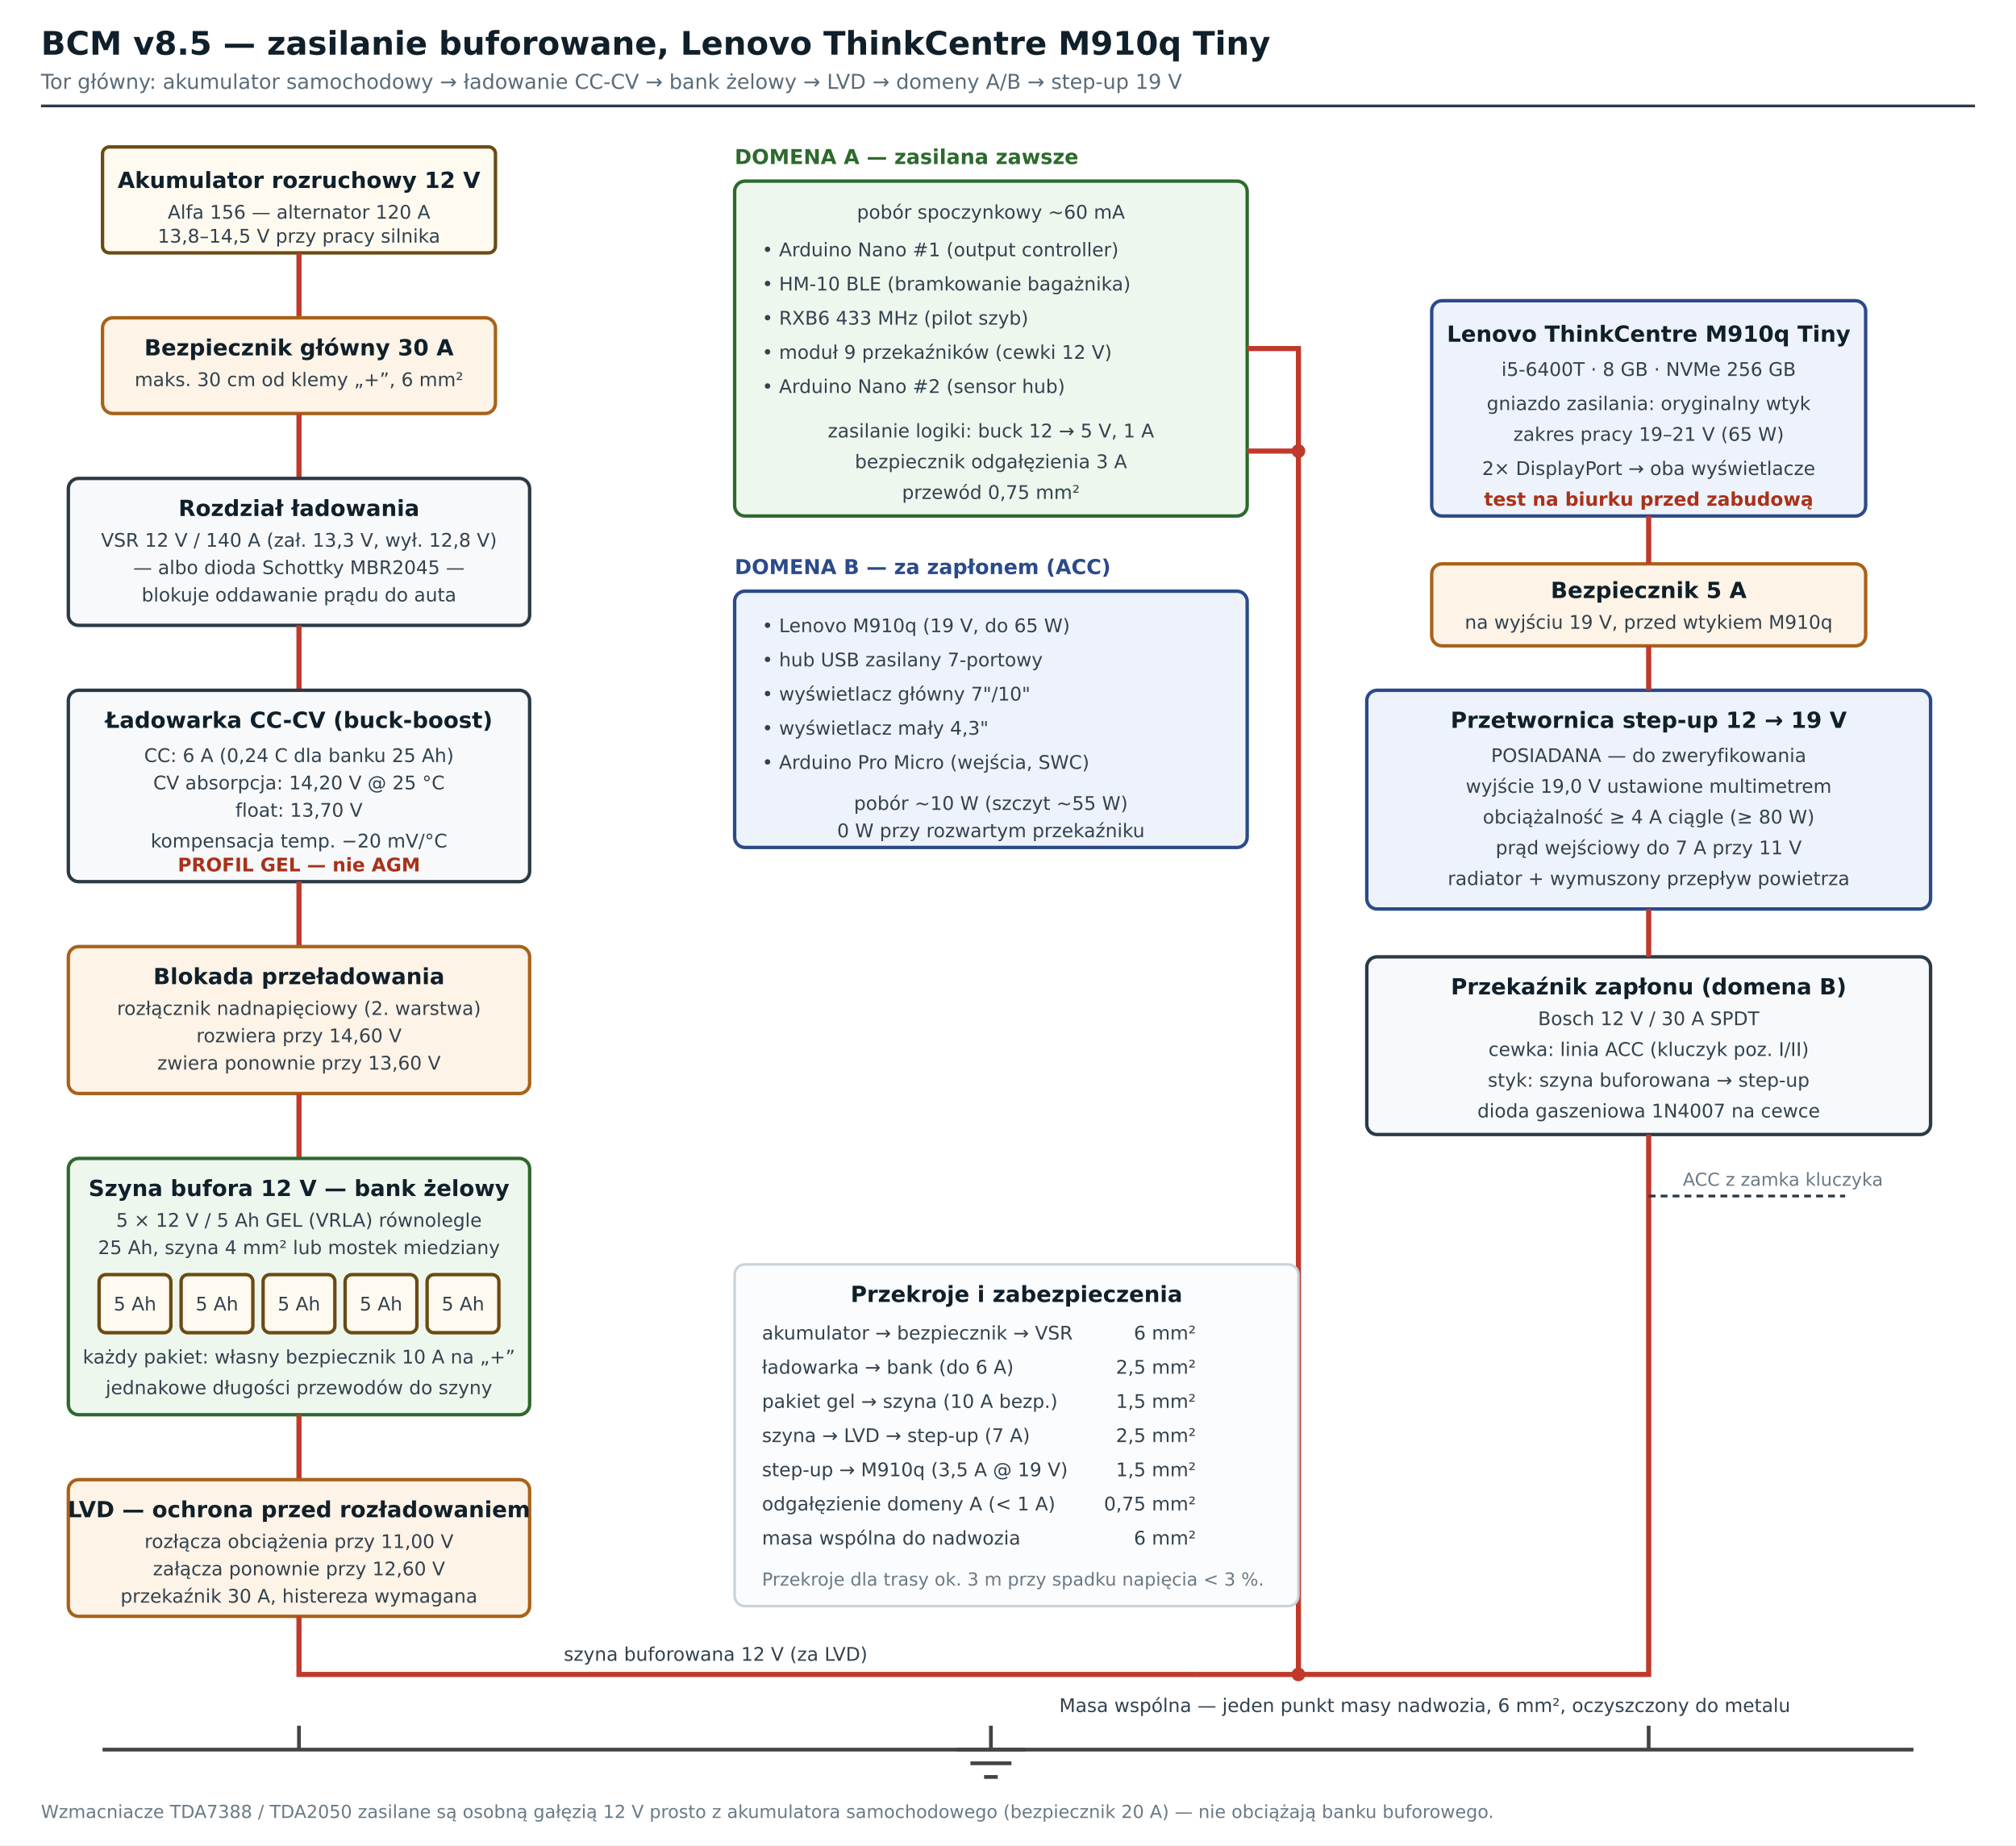
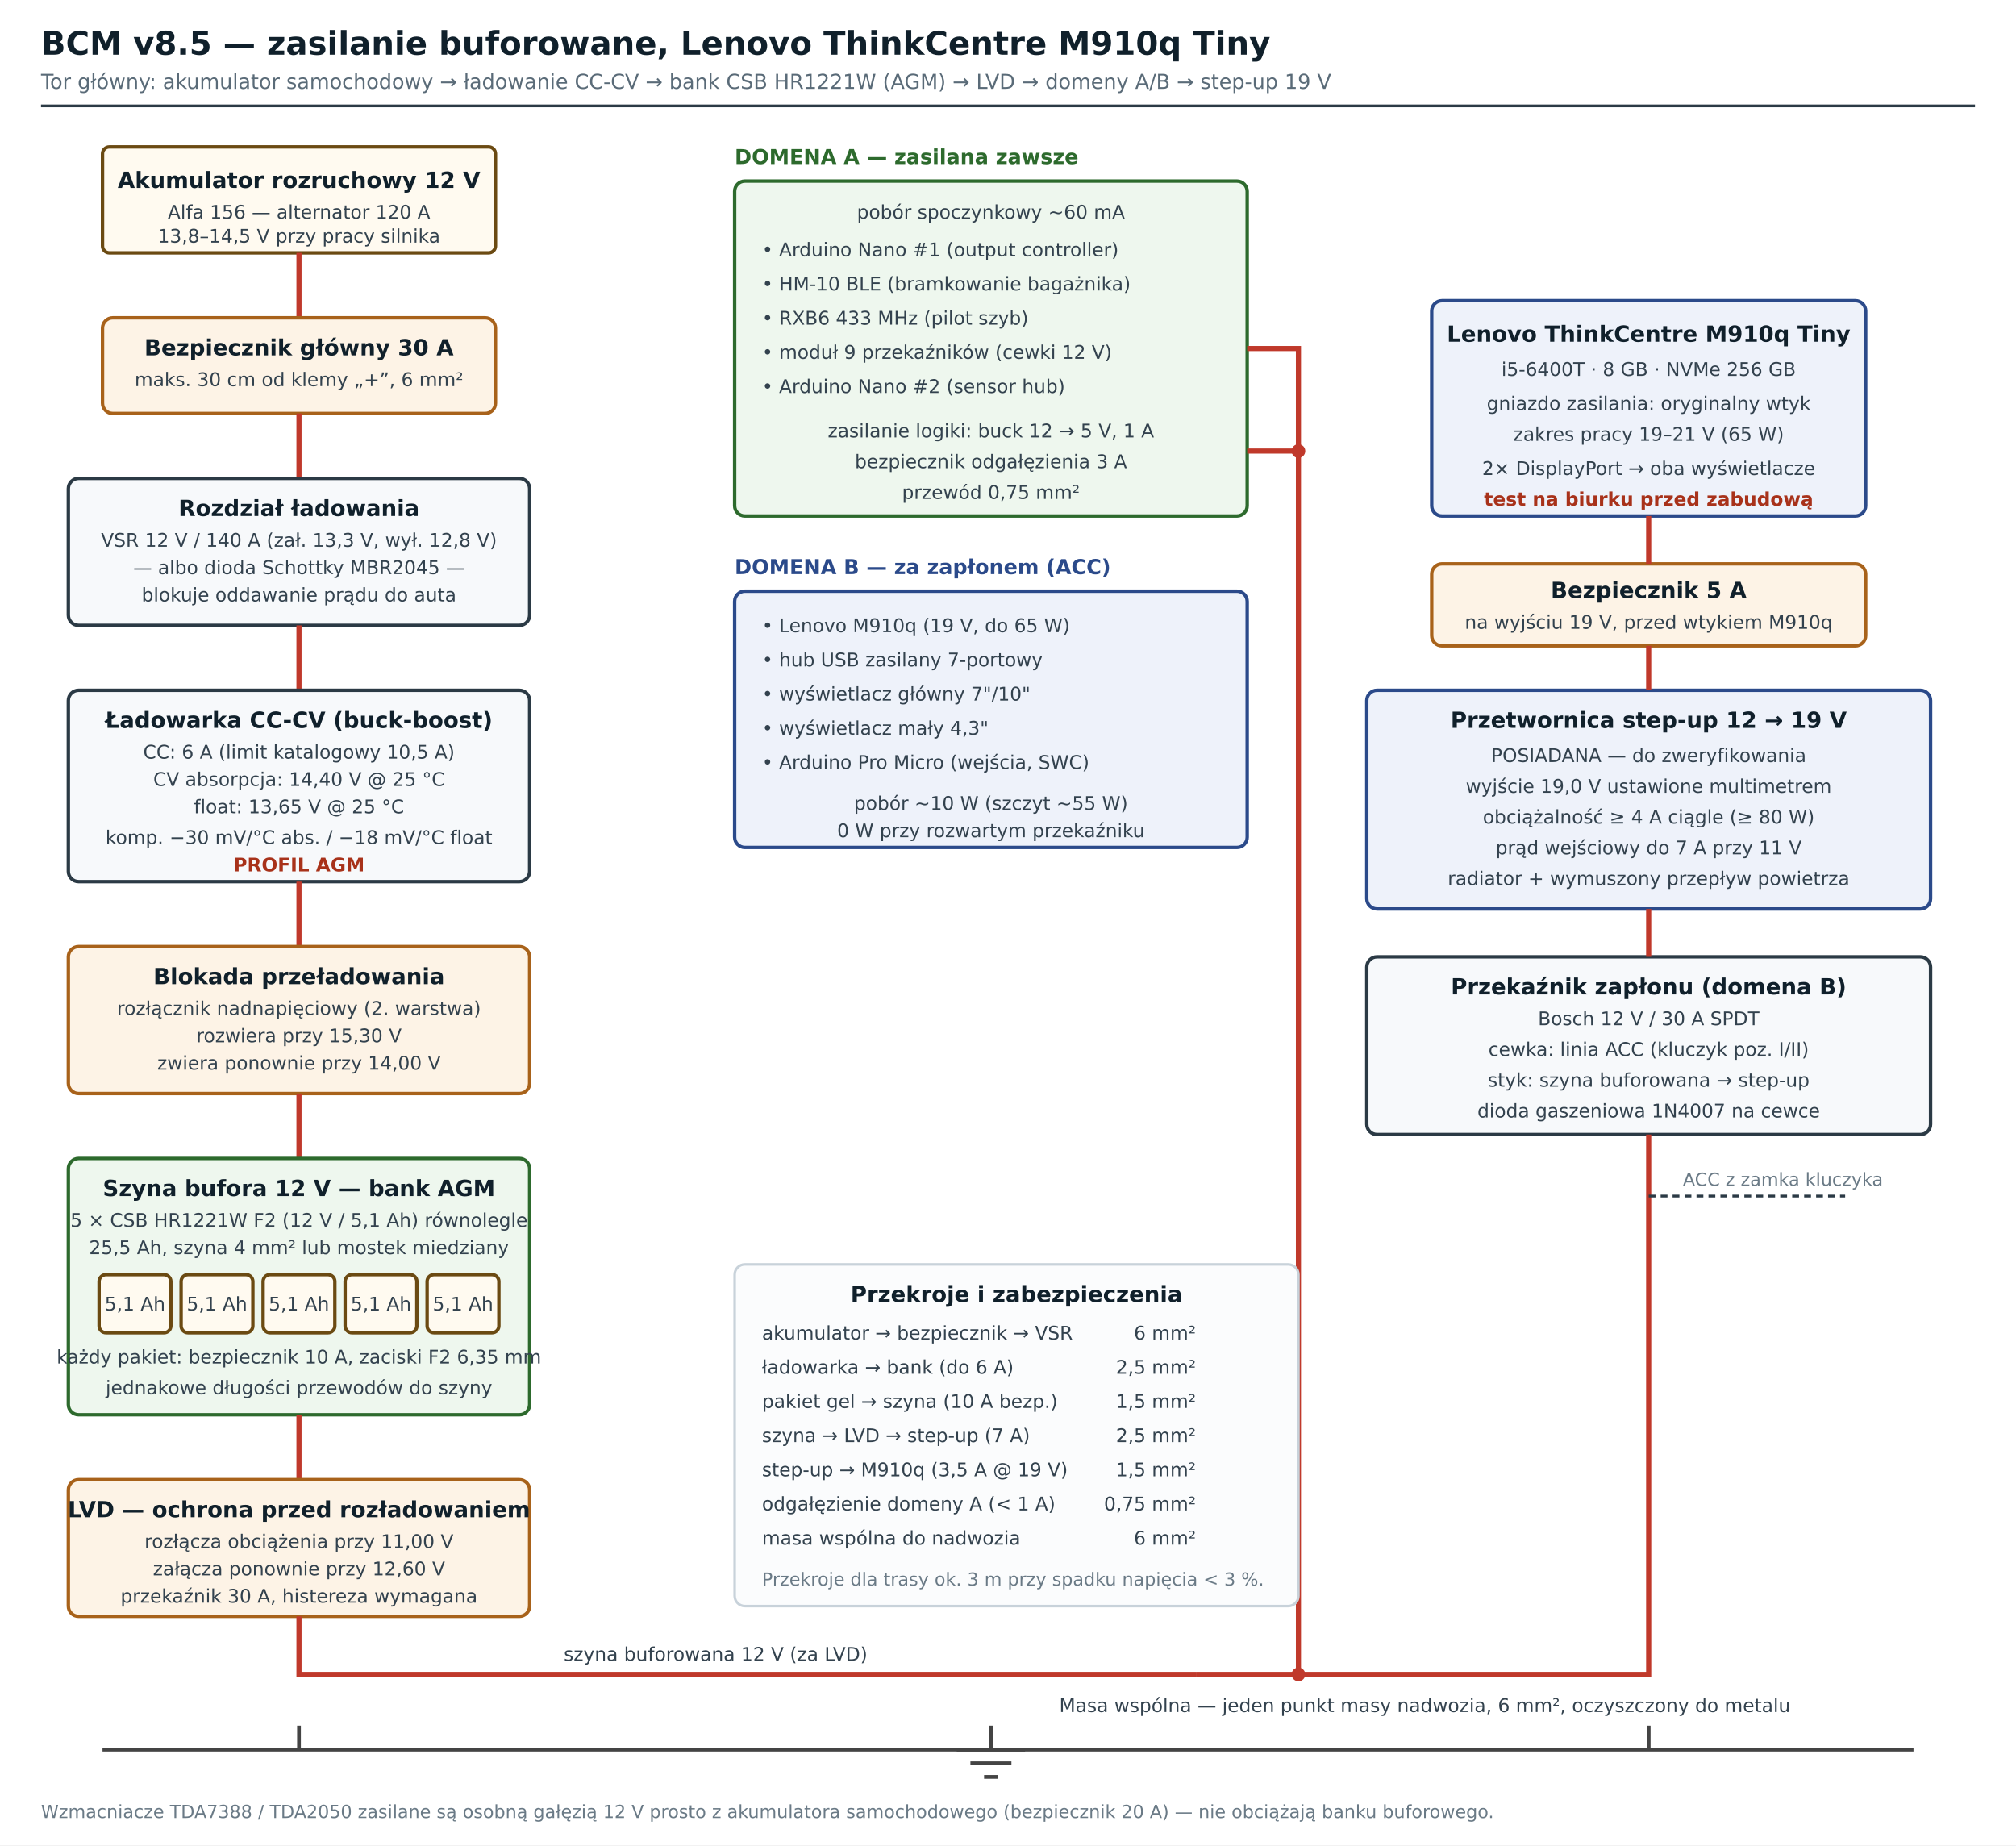
<svg xmlns="http://www.w3.org/2000/svg" width="1180" height="1080" viewBox="0 0 1180 1080" font-family="DejaVu Sans, Verdana, sans-serif">
  <style>
    .bg   { fill: #ffffff; }
    .box  { fill: #f7f9fb; stroke: #2b3a45; stroke-width: 2; rx: 6; }
    .boxA { fill: #eef7ee; stroke: #2d6a2d; stroke-width: 2; rx: 6; }
    .boxB { fill: #eef2fa; stroke: #2b4a8a; stroke-width: 2; rx: 6; }
    .boxW { fill: #fdf3e6; stroke: #a8621a; stroke-width: 2; rx: 6; }
    .batt { fill: #fffaf0; stroke: #6b4a12; stroke-width: 2; rx: 4; }
    .wire { stroke: #c0392b; stroke-width: 3; fill: none; }
    .wthin{ stroke: #2b3a45; stroke-width: 1.6; fill: none; }
    .gnd  { stroke: #444; stroke-width: 2.2; fill: none; }
    .ttl  { font-size: 19px; font-weight: bold; fill: #10202b; }
    .sub  { font-size: 12px; fill: #5a6b78; }
    .h    { font-size: 13px; font-weight: bold; fill: #10202b; text-anchor: middle; }
    .t    { font-size: 11px; fill: #33424e; text-anchor: middle; }
    .tl   { font-size: 11px; fill: #33424e; }
    .note { font-size: 10.5px; fill: #6a7a86; }
    .warn { font-size: 11px; font-weight: bold; fill: #a8321a; }
    .dom  { font-size: 12px; font-weight: bold; }
  </style>
  <rect class="bg" x="0" y="0" width="1180" height="1080" />
  <text class="ttl" x="24" y="32">BCM v8.5 — zasilanie buforowane, Lenovo ThinkCentre M910q Tiny</text>
-   <text class="sub" x="24" y="52">Tor główny: akumulator samochodowy → ładowanie CC-CV → bank żelowy → LVD → domeny A/B → step-up 19 V</text>
+   <text class="sub" x="24" y="52">Tor główny: akumulator samochodowy → ładowanie CC-CV → bank CSB HR1221W (AGM) → LVD → domeny A/B → step-up 19 V</text>
  <line class="wthin" x1="24" y1="62" x2="1156" y2="62" stroke="#c8d2da" />
  <rect class="batt" x="60" y="86" width="230" height="62" />
  <text class="h" x="175" y="110">Akumulator rozruchowy 12 V</text>
  <text class="t" x="175" y="128">Alfa 156 — alternator 120 A</text>
  <text class="t" x="175" y="142">13,8–14,5 V przy pracy silnika</text>
  <path class="wire" d="M175 148 L175 186" />
  <rect class="boxW" x="60" y="186" width="230" height="56" />
  <text class="h" x="175" y="208">Bezpiecznik główny 30 A</text>
  <text class="t" x="175" y="226">maks. 30 cm od klemy „+”, 6 mm²</text>
  <path class="wire" d="M175 242 L175 280" />
  <rect class="box" x="40" y="280" width="270" height="86" />
  <text class="h" x="175" y="302">Rozdział ładowania</text>
  <text class="t" x="175" y="320">VSR 12 V / 140 A (zał. 13,3 V, wył. 12,8 V)</text>
  <text class="t" x="175" y="336">— albo dioda Schottky MBR2045 —</text>
  <text class="t" x="175" y="352">blokuje oddawanie prądu do auta</text>
  <path class="wire" d="M175 366 L175 404" />
  <rect class="box" x="40" y="404" width="270" height="112" />
  <text class="h" x="175" y="426">Ładowarka CC-CV (buck-boost)</text>
-   <text class="t" x="175" y="446">CC: 6 A  (0,24 C dla banku 25 Ah)</text>
-   <text class="t" x="175" y="462">CV absorpcja: 14,20 V @ 25 °C</text>
-   <text class="t" x="175" y="478">float: 13,70 V</text>
-   <text class="t" x="175" y="496">kompensacja temp. −20 mV/°C</text>
-   <text class="warn" x="175" y="510" text-anchor="middle">PROFIL GEL — nie AGM</text>
+   <text class="t" x="175" y="444">CC: 6 A  (limit katalogowy 10,5 A)</text>
+   <text class="t" x="175" y="460">CV absorpcja: 14,40 V @ 25 °C</text>
+   <text class="t" x="175" y="476">float: 13,65 V @ 25 °C</text>
+   <text class="t" x="175" y="494">komp. −30 mV/°C abs. / −18 mV/°C float</text>
+   <text class="warn" x="175" y="510" text-anchor="middle">PROFIL AGM</text>
  <path class="wire" d="M175 516 L175 554" />
  <rect class="boxW" x="40" y="554" width="270" height="86" />
  <text class="h" x="175" y="576">Blokada przeładowania</text>
  <text class="t" x="175" y="594">rozłącznik nadnapięciowy (2. warstwa)</text>
-   <text class="t" x="175" y="610">rozwiera przy 14,60 V</text>
-   <text class="t" x="175" y="626">zwiera ponownie przy 13,60 V</text>
+   <text class="t" x="175" y="610">rozwiera przy 15,30 V</text>
+   <text class="t" x="175" y="626">zwiera ponownie przy 14,00 V</text>
  <path class="wire" d="M175 640 L175 678" />
  <rect class="boxA" x="40" y="678" width="270" height="150" />
-   <text class="h" x="175" y="700">Szyna bufora 12 V — bank żelowy</text>
-   <text class="t" x="175" y="718">5 × 12 V / 5 Ah GEL (VRLA) równolegle</text>
-   <text class="t" x="175" y="734">25 Ah, szyna 4 mm² lub mostek miedziany</text>
+   <text class="h" x="175" y="700">Szyna bufora 12 V — bank AGM</text>
+   <text class="t" x="175" y="718">5 × CSB HR1221W F2 (12 V / 5,1 Ah) równolegle</text>
+   <text class="t" x="175" y="734">25,5 Ah, szyna 4 mm² lub mostek miedziany</text>
  <g>
    <rect class="batt" x="58" y="746" width="42" height="34" />
-     <text class="t" x="79" y="767">5 Ah</text>
+     <text class="t" x="79" y="767">5,1 Ah</text>
    <rect class="batt" x="106" y="746" width="42" height="34" />
-     <text class="t" x="127" y="767">5 Ah</text>
+     <text class="t" x="127" y="767">5,1 Ah</text>
    <rect class="batt" x="154" y="746" width="42" height="34" />
-     <text class="t" x="175" y="767">5 Ah</text>
+     <text class="t" x="175" y="767">5,1 Ah</text>
    <rect class="batt" x="202" y="746" width="42" height="34" />
-     <text class="t" x="223" y="767">5 Ah</text>
+     <text class="t" x="223" y="767">5,1 Ah</text>
    <rect class="batt" x="250" y="746" width="42" height="34" />
-     <text class="t" x="271" y="767">5 Ah</text>
+     <text class="t" x="271" y="767">5,1 Ah</text>
  </g>
-   <text class="t" x="175" y="798">każdy pakiet: własny bezpiecznik 10 A na „+”</text>
+   <text class="t" x="175" y="798">każdy pakiet: bezpiecznik 10 A, zaciski F2 6,35 mm</text>
  <text class="t" x="175" y="816">jednakowe długości przewodów do szyny</text>
  <path class="wire" d="M175 828 L175 866" />
  <rect class="boxW" x="40" y="866" width="270" height="80" />
  <text class="h" x="175" y="888">LVD — ochrona przed rozładowaniem</text>
  <text class="t" x="175" y="906">rozłącza obciążenia przy 11,00 V</text>
  <text class="t" x="175" y="922">załącza ponownie przy 12,60 V</text>
  <text class="t" x="175" y="938">przekaźnik 30 A, histereza wymagana</text>
  <path class="wire" d="M175 946 L175 980 L700 980" />
  <text class="tl" x="330" y="972">szyna buforowana 12 V (za LVD)</text>
  <text class="dom" x="430" y="96" fill="#2d6a2d">DOMENA A — zasilana zawsze</text>
  <rect class="boxA" x="430" y="106" width="300" height="196" />
  <text class="t" x="580" y="128">pobór spoczynkowy ~60 mA</text>
  <text class="tl" x="446" y="150">• Arduino Nano #1 (output controller)</text>
  <text class="tl" x="446" y="170">• HM-10 BLE (bramkowanie bagażnika)</text>
  <text class="tl" x="446" y="190">• RXB6 433 MHz (pilot szyb)</text>
  <text class="tl" x="446" y="210">• moduł 9 przekaźników (cewki 12 V)</text>
  <text class="tl" x="446" y="230">• Arduino Nano #2 (sensor hub)</text>
  <text class="t" x="580" y="256">zasilanie logiki: buck 12 → 5 V, 1 A</text>
  <text class="t" x="580" y="274">bezpiecznik odgałęzienia 3 A</text>
  <text class="t" x="580" y="292">przewód 0,75 mm²</text>
  <text class="dom" x="430" y="336" fill="#2b4a8a">DOMENA B — za zapłonem (ACC)</text>
  <rect class="boxB" x="430" y="346" width="300" height="150" />
  <text class="tl" x="446" y="370">• Lenovo M910q (19 V, do 65 W)</text>
  <text class="tl" x="446" y="390">• hub USB zasilany 7-portowy</text>
  <text class="tl" x="446" y="410">• wyświetlacz główny 7"/10"</text>
  <text class="tl" x="446" y="430">• wyświetlacz mały 4,3"</text>
  <text class="tl" x="446" y="450">• Arduino Pro Micro (wejścia, SWC)</text>
  <text class="t" x="580" y="474">pobór ~10 W (szczyt ~55 W)</text>
  <text class="t" x="580" y="490">0 W przy rozwartym przekaźniku</text>
  <path class="wire" d="M700 980 L760 980 L760 264 L730 264" />
  <path class="wire" d="M760 264 L760 204 L730 204" />
  <circle cx="760" cy="264" r="4" fill="#c0392b" />
  <rect class="box" x="800" y="560" width="330" height="104" />
  <text class="h" x="965" y="582">Przekaźnik zapłonu (domena B)</text>
  <text class="t" x="965" y="600">Bosch 12 V / 30 A SPDT</text>
  <text class="t" x="965" y="618">cewka: linia ACC (kluczyk poz. I/II)</text>
  <text class="t" x="965" y="636">styk: szyna buforowana → step-up</text>
  <text class="t" x="965" y="654">dioda gaszeniowa 1N4007 na cewce</text>
  <path class="wire" d="M760 980 L965 980 L965 664" />
  <circle cx="760" cy="980" r="4" fill="#c0392b" />
  <path class="wthin" d="M965 700 L1080 700" stroke-dasharray="4 3" />
  <text class="note" x="985" y="694">ACC z zamka kluczyka</text>
  <rect class="boxB" x="800" y="404" width="330" height="128" />
  <text class="h" x="965" y="426">Przetwornica step-up 12 → 19 V</text>
  <text class="t" x="965" y="446">POSIADANA — do zweryfikowania</text>
  <text class="t" x="965" y="464">wyjście 19,0 V ustawione multimetrem</text>
  <text class="t" x="965" y="482">obciążalność ≥ 4 A ciągle (≥ 80 W)</text>
  <text class="t" x="965" y="500">prąd wejściowy do 7 A przy 11 V</text>
  <text class="t" x="965" y="518">radiator + wymuszony przepływ powietrza</text>
  <path class="wire" d="M965 560 L965 532" />
  <rect class="boxW" x="838" y="330" width="254" height="48" />
  <text class="h" x="965" y="350">Bezpiecznik 5 A</text>
  <text class="t" x="965" y="368">na wyjściu 19 V, przed wtykiem M910q</text>
  <path class="wire" d="M965 404 L965 378" />
  <rect class="boxB" x="838" y="176" width="254" height="126" />
  <text class="h" x="965" y="200">Lenovo ThinkCentre M910q Tiny</text>
  <text class="t" x="965" y="220">i5-6400T · 8 GB · NVMe 256 GB</text>
  <text class="t" x="965" y="240">gniazdo zasilania: oryginalny wtyk</text>
  <text class="t" x="965" y="258">zakres pracy 19–21 V (65 W)</text>
  <text class="t" x="965" y="278">2× DisplayPort → oba wyświetlacze</text>
  <text class="warn" x="965" y="296" text-anchor="middle">test na biurku przed zabudową</text>
  <path class="wire" d="M965 330 L965 302" />
  <path class="gnd" d="M60 1024 L1120 1024" />
  <path class="gnd" d="M175 1010 L175 1024" />
  <path class="gnd" d="M580 1010 L580 1024" />
  <path class="gnd" d="M965 1010 L965 1024" />
  <path class="gnd" d="M560 1024 L600 1024 M568 1032 L592 1032 M576 1040 L584 1040" />
  <text class="tl" x="620" y="1002">Masa wspólna — jeden punkt masy nadwozia, 6 mm², oczyszczony do metalu</text>
  <rect x="430" y="740" width="330" height="200" fill="#fbfcfd" stroke="#c8d2da" stroke-width="1.5" rx="6" />
  <text class="h" x="595" y="762">Przekroje i zabezpieczenia</text>
  <text class="tl" x="446" y="784">akumulator → bezpiecznik → VSR</text>
  <text class="tl" x="700" y="784" text-anchor="end">6 mm²</text>
  <text class="tl" x="446" y="804">ładowarka → bank (do 6 A)</text>
  <text class="tl" x="700" y="804" text-anchor="end">2,5 mm²</text>
  <text class="tl" x="446" y="824">pakiet gel → szyna (10 A bezp.)</text>
  <text class="tl" x="700" y="824" text-anchor="end">1,5 mm²</text>
  <text class="tl" x="446" y="844">szyna → LVD → step-up (7 A)</text>
  <text class="tl" x="700" y="844" text-anchor="end">2,5 mm²</text>
  <text class="tl" x="446" y="864">step-up → M910q (3,5 A @ 19 V)</text>
  <text class="tl" x="700" y="864" text-anchor="end">1,5 mm²</text>
  <text class="tl" x="446" y="884">odgałęzienie domeny A (&lt; 1 A)</text>
  <text class="tl" x="700" y="884" text-anchor="end">0,75 mm²</text>
  <text class="tl" x="446" y="904">masa wspólna do nadwozia</text>
  <text class="tl" x="700" y="904" text-anchor="end">6 mm²</text>
  <text class="note" x="446" y="928">Przekroje dla trasy ok. 3 m przy spadku napięcia &lt; 3 %.</text>
  <text class="note" x="24" y="1064">Wzmacniacze TDA7388 / TDA2050 zasilane są osobną gałęzią 12 V prosto z akumulatora samochodowego (bezpiecznik 20 A) — nie obciążają banku buforowego.</text>
</svg>
